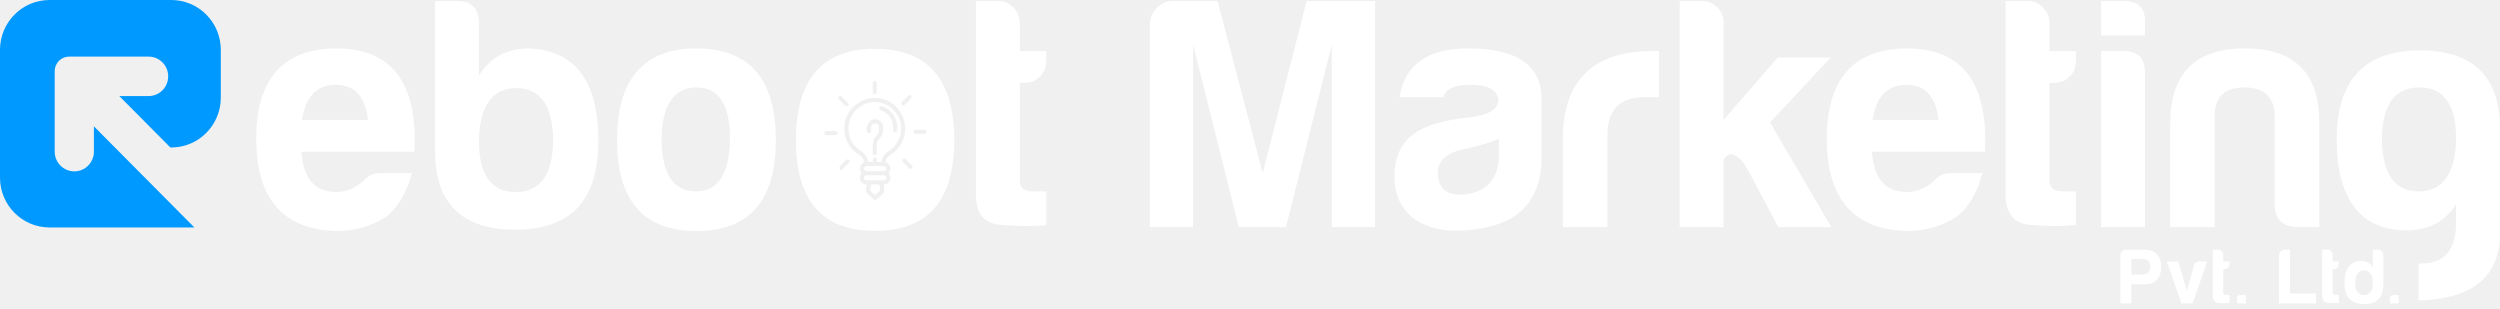
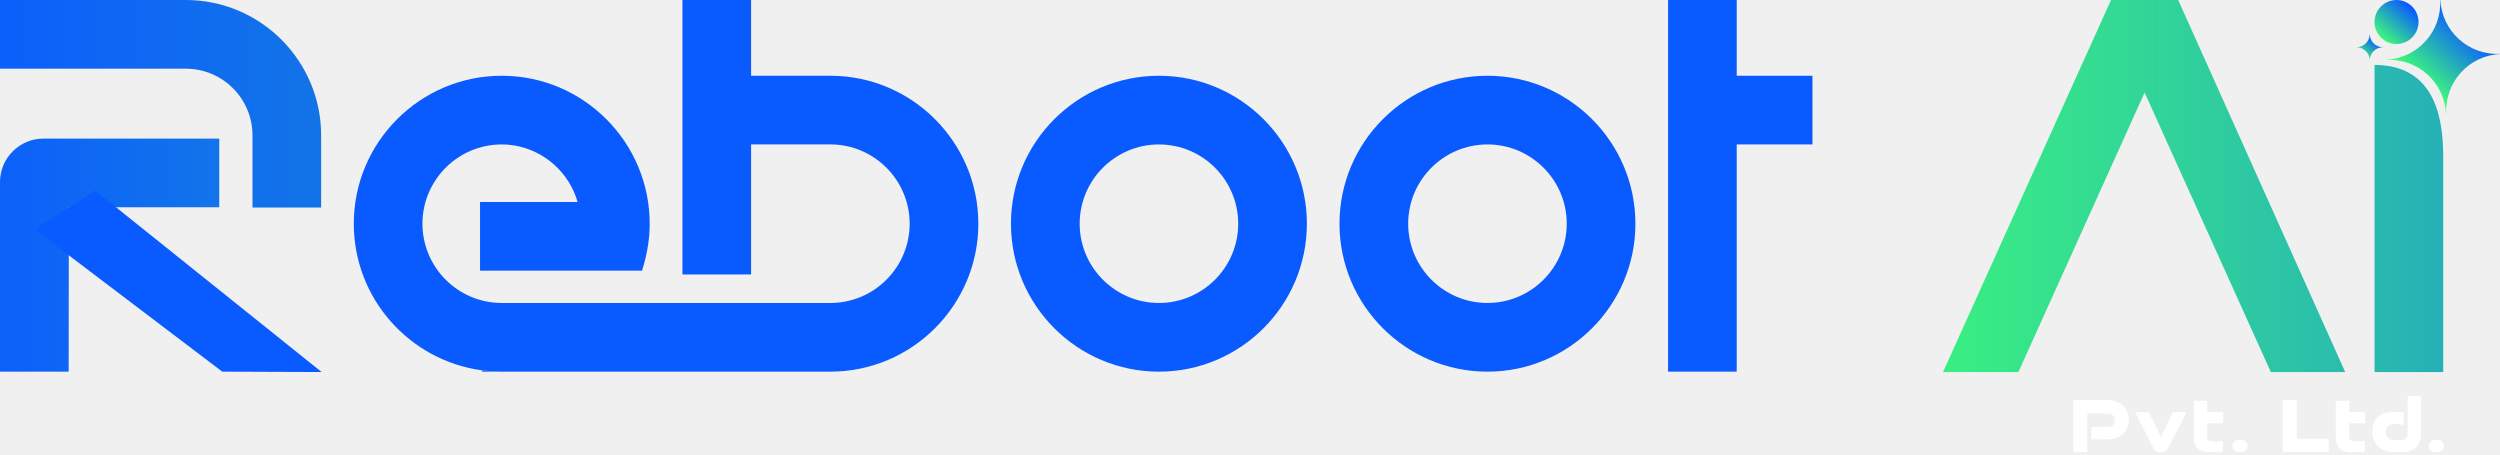
- <svg xmlns="http://www.w3.org/2000/svg" width="421" height="52" viewBox="0 0 421 52" fill="none">
-   <path d="M28.321 12.855C28.321 11.018 26.843 9.533 25.021 9.533H11.643C10.3 9.533 9.21 10.63 9.21 11.981V25.535C9.21 27.372 10.689 28.857 12.511 28.857C14.335 28.857 15.811 27.369 15.811 25.535V21.272L32.73 38.303H8.34C3.735 38.303 0 34.545 0 29.907V8.396C0 3.758 3.733 0 8.34 0H28.843C33.448 0 37.183 3.758 37.183 8.396V16.44C37.183 21.076 33.451 24.836 28.843 24.836H28.691L20.091 16.179H25.021C26.846 16.179 28.321 14.691 28.321 12.857V12.855Z" fill="#0099FF" />
-   <path d="M69.35 29.163C68.48 32.518 67.032 34.962 65.002 36.492C62.612 38.098 59.784 38.899 56.524 38.899C47.612 38.607 43.155 33.429 43.155 23.362C43.155 13.295 47.648 8.228 56.631 8.155C65.977 8.155 70.363 13.954 69.783 25.552H50.763C51.053 30.075 53.008 32.335 56.631 32.335C58.371 32.335 59.964 31.642 61.414 30.256C62.067 29.526 62.899 29.161 63.914 29.161H69.348L69.35 29.163ZM61.959 20.193C61.524 16.254 59.714 14.286 56.524 14.286C53.333 14.286 51.451 16.254 50.873 20.193H61.959Z" fill="white" />
-   <path d="M80.654 12.754C82.537 9.69 85.327 8.158 89.022 8.158C96.848 8.45 100.761 13.627 100.761 23.694C100.761 33.761 96.196 38.536 87.067 38.682C77.866 38.755 73.263 34.343 73.263 25.443V0.172H76.958C79.421 0.172 80.654 1.413 80.654 3.892V12.754ZM86.957 14.832C82.972 14.832 80.871 17.676 80.654 23.367C80.581 29.347 82.647 32.337 86.85 32.337C91.052 32.337 93.153 29.347 93.153 23.367C93.008 17.676 90.943 14.832 86.957 14.832Z" fill="white" />
-   <path d="M130.65 23.584C130.65 33.794 126.194 38.901 117.281 38.901C108.367 38.901 103.912 33.794 103.912 23.584C103.912 13.373 108.367 8.158 117.281 8.158C126.194 8.158 130.65 13.3 130.65 23.584ZM111.412 23.584C111.485 29.345 113.405 32.226 117.173 32.226C120.941 32.226 122.861 29.272 122.934 23.365C122.934 17.604 121.051 14.722 117.283 14.722C113.515 14.722 111.415 17.676 111.415 23.584H111.412Z" fill="white" />
-   <path d="M168.42 37.86C165.63 37.606 164.271 35.836 164.343 32.554V0.172H168.146C169.089 0.172 169.922 0.537 170.647 1.267C171.372 1.996 171.734 2.872 171.734 3.892V8.596H176.19V10.237C176.19 11.332 175.827 12.224 175.102 12.918C174.377 13.611 173.507 13.957 172.494 13.957H171.734V30.366C171.734 31.607 172.459 32.226 173.907 32.226H176.19V37.914C173.8 38.133 171.208 38.115 168.418 37.86H168.42Z" fill="white" />
-   <path d="M193.624 4.219C193.624 3.124 194.005 2.178 194.765 1.375C195.525 0.572 196.449 0.172 197.537 0.172H205.035L212.644 29.163L220.034 0.172H231.556V38.244H224.275V7.501L216.559 38.244H208.625L200.909 7.501V38.244H193.629V4.219H193.624Z" fill="white" />
-   <path d="M246.772 38.79C243.875 39.009 241.412 38.609 239.382 37.587C236.339 36.054 234.816 33.356 234.816 29.491C234.889 26.501 235.904 24.238 237.859 22.708C239.817 21.175 243.04 20.191 247.533 19.753C250.72 19.388 252.316 18.404 252.316 16.798C252.171 15.12 250.575 14.281 247.533 14.281C244.925 14.281 243.44 14.974 243.077 16.36H235.686C236.556 10.889 240.397 8.155 247.207 8.155C255.323 8.155 259.454 10.891 259.597 16.36V26.425C259.597 31.459 257.786 34.96 254.163 36.928C252.208 37.95 249.743 38.569 246.772 38.788V38.79ZM246.555 25.114C243.585 25.698 242.099 27.084 242.099 29.272C242.244 31.605 243.477 32.773 245.795 32.773C247.823 32.773 249.453 32.189 250.685 31.021C251.845 29.853 252.426 28.212 252.426 26.098V23.362C250.685 24.092 248.73 24.676 246.557 25.111L246.555 25.114Z" fill="white" />
-   <path d="M263.184 22.927C263.402 13.373 268.437 8.596 278.291 8.596H279.379V16.363H276.879C272.748 16.363 270.683 18.515 270.683 22.818V38.244H263.184V22.927Z" fill="white" />
-   <path d="M299.376 9.688H308.287L298.071 20.629L308.397 38.244H299.486L294.268 28.506C293.325 26.828 292.385 25.99 291.443 25.99C290.645 26.136 290.247 26.609 290.247 27.412V38.244H282.857V0.172H286.66C287.602 0.172 288.435 0.518 289.16 1.212C289.885 1.905 290.247 2.762 290.247 3.783V20.193L299.378 9.69L299.376 9.688Z" fill="white" />
-   <path d="M333.83 29.163C332.96 32.518 331.512 34.962 329.482 36.492C327.092 38.098 324.264 38.899 321.004 38.899C312.093 38.607 307.635 33.429 307.635 23.362C307.635 13.295 312.128 8.228 321.111 8.155C330.457 8.155 334.843 13.954 334.263 25.552H315.243C315.533 30.075 317.488 32.335 321.111 32.335C322.851 32.335 324.444 31.642 325.894 30.256C326.547 29.526 327.379 29.161 328.395 29.161H333.83V29.163ZM326.439 20.193C326.004 16.254 324.194 14.286 321.006 14.286C317.818 14.286 315.933 16.254 315.355 20.193H326.442H326.439Z" fill="white" />
-   <path d="M341.82 37.86C339.029 37.606 337.671 35.836 337.743 32.554V0.172H341.546C342.489 0.172 343.321 0.537 344.046 1.267C344.771 1.996 345.134 2.872 345.134 3.892V8.596H349.589V10.237C349.589 11.332 349.227 12.224 348.502 12.918C347.777 13.611 346.907 13.957 345.894 13.957H345.134V30.366C345.134 31.607 345.859 32.226 347.307 32.226H349.589V37.914C347.199 38.133 344.608 38.115 341.817 37.86H341.82Z" fill="white" />
-   <path d="M357.633 0.172C360.096 0.172 361.291 1.375 361.218 3.783V5.971H353.828V0.172H357.631H357.633ZM357.633 8.596C360.023 8.596 361.218 9.799 361.218 12.205V38.244H353.828V8.596H357.631H357.633Z" fill="white" />
-   <path d="M386.761 38.244C384.298 38.098 383.066 36.857 383.066 34.524V19.317C382.921 16.254 381.218 14.722 377.958 14.722C374.697 14.722 373.03 16.254 372.957 19.317V38.244H365.459V20.848C365.459 12.386 369.662 8.155 378.065 8.155C386.469 8.155 390.637 12.386 390.564 20.848V38.244H386.761Z" fill="white" />
-   <path d="M407.194 8.485C398.063 8.631 393.5 13.627 393.5 23.473C393.5 33.319 397.412 38.79 405.238 38.79C408.934 38.79 411.724 37.331 413.607 34.413V37.477C413.607 42.072 411.652 44.37 407.739 44.37C407.587 44.37 407.439 44.365 407.294 44.361V50.595C416.428 50.341 421 46.555 421 39.228V21.724C421 12.824 416.399 8.412 407.196 8.485H407.194ZM413.607 23.692C413.389 29.38 411.289 32.226 407.304 32.226C403.318 32.226 401.253 29.382 401.108 23.692C401.108 17.712 403.208 14.722 407.411 14.722C411.614 14.722 413.679 17.712 413.607 23.692Z" fill="white" />
-   <path d="M147.368 8.221C138.478 8.221 134.036 13.347 134.036 23.6C134.036 33.853 138.478 38.875 147.368 38.875C156.258 38.875 160.697 33.783 160.697 23.6C160.697 13.418 156.256 8.221 147.368 8.221ZM151.807 17.271C151.819 17.248 151.833 17.234 151.849 17.213C152.127 16.918 152.413 16.634 152.703 16.349C152.789 16.262 152.881 16.17 152.969 16.085C153.019 16.033 153.107 16.021 153.22 15.974C153.304 16.05 153.442 16.106 153.475 16.203C153.51 16.306 153.505 16.49 153.437 16.563C153.344 16.664 153.252 16.765 153.152 16.862C152.89 17.147 152.607 17.42 152.322 17.693C152.244 17.766 152.146 17.792 152.057 17.771H152.053C151.987 17.754 151.926 17.721 151.873 17.665C151.753 17.545 151.73 17.401 151.807 17.279C151.802 17.274 151.807 17.274 151.807 17.274V17.271ZM146.977 14.161C146.977 14.098 146.982 14.034 146.982 13.975C146.982 13.785 147.143 13.643 147.321 13.66C147.506 13.676 147.637 13.773 147.641 13.975C147.641 14.018 147.646 14.06 147.641 14.105C147.651 14.324 147.646 14.538 147.646 14.755V14.776C147.646 15.023 147.653 15.273 147.646 15.52C147.637 15.727 147.508 15.854 147.323 15.861C147.136 15.871 146.982 15.734 146.977 15.52C146.973 15.273 146.968 15.028 146.968 14.778C146.968 14.573 146.973 14.366 146.977 14.161ZM140.653 22.757C140.482 22.762 140.314 22.762 140.143 22.762H139.94C139.692 22.762 139.444 22.762 139.203 22.757C138.976 22.75 138.826 22.607 138.826 22.416C138.831 22.23 138.981 22.079 139.203 22.074C139.544 22.07 139.888 22.065 140.234 22.065C140.377 22.07 140.515 22.07 140.66 22.07C140.88 22.074 141.027 22.225 141.027 22.421C141.027 22.616 140.884 22.753 140.655 22.757H140.653ZM141.273 16.266C141.399 16.134 141.598 16.118 141.741 16.259C141.967 16.476 142.192 16.702 142.409 16.928L142.781 17.302C142.798 17.321 142.814 17.34 142.83 17.356C142.882 17.406 142.901 17.491 142.952 17.604C142.877 17.698 142.826 17.837 142.725 17.877C142.66 17.905 142.559 17.912 142.48 17.893C142.437 17.886 142.4 17.869 142.374 17.848C142.248 17.731 142.124 17.611 142 17.491C141.748 17.246 141.504 16.991 141.263 16.739C141.128 16.601 141.142 16.403 141.275 16.269L141.273 16.266ZM143.003 27.388C142.728 27.68 142.442 27.965 142.157 28.247C142.061 28.339 141.97 28.433 141.874 28.528C141.827 28.575 141.748 28.587 141.642 28.629C141.558 28.563 141.418 28.509 141.387 28.415C141.35 28.302 141.352 28.116 141.42 28.036C141.591 27.847 141.769 27.664 141.946 27.485C142.136 27.294 142.328 27.108 142.524 26.922C142.65 26.795 142.854 26.811 142.975 26.934C143.099 27.054 143.13 27.261 143.006 27.388H143.003ZM150.015 26.027C149.548 26.319 149.216 26.712 149.12 27.308C149.506 27.442 149.777 27.689 149.896 28.078C150.006 28.431 149.931 28.754 149.739 29.057C149.704 29.112 149.693 29.227 149.723 29.276C150.228 30.056 149.831 30.948 148.919 31.073C148.886 31.077 148.848 31.089 148.795 31.103C148.83 31.369 148.858 31.628 148.907 31.883C148.907 31.894 148.916 31.906 148.928 31.916C148.919 31.942 148.916 31.97 148.907 31.998C148.858 32.224 148.799 32.443 148.729 32.662C148.666 32.674 148.603 32.7 148.561 32.733C148.257 32.989 147.967 33.267 147.665 33.528C147.452 33.719 147.309 33.719 147.094 33.528C146.788 33.26 146.491 32.984 146.182 32.725C146.161 32.709 146.135 32.7 146.112 32.695C146.107 32.685 146.107 32.683 146.103 32.674C146.053 32.594 146.002 32.507 145.957 32.422C145.932 32.379 145.915 32.337 145.894 32.295C145.89 32.285 145.887 32.278 145.883 32.273C145.878 32.255 145.866 32.236 145.862 32.215C145.843 32.16 145.829 32.106 145.812 32.052C145.803 32.022 145.796 31.984 145.787 31.956V31.942C145.838 31.897 145.869 31.833 145.869 31.725C145.869 31.518 145.922 31.311 145.953 31.094C145.827 31.068 145.717 31.063 145.614 31.03C144.872 30.811 144.566 29.962 145.003 29.312C145.073 29.21 145.078 29.149 145.01 29.043C144.624 28.457 144.783 27.772 145.387 27.409C145.487 27.351 145.511 27.306 145.483 27.188C145.361 26.703 145.092 26.336 144.676 26.072C143.329 25.229 142.477 24.021 142.257 22.439C141.96 20.276 142.739 18.538 144.538 17.342C147.447 15.4 151.349 16.93 152.261 20.325C152.845 22.51 151.931 24.824 150.011 26.025L150.015 26.027ZM153.582 28.339C153.444 28.481 153.234 28.478 153.063 28.309C152.871 28.118 152.679 27.93 152.483 27.737C152.34 27.588 152.198 27.44 152.057 27.285C151.978 27.198 151.94 27.016 151.968 26.896C151.994 26.8 152.139 26.729 152.24 26.637C152.366 26.708 152.462 26.741 152.53 26.804C152.577 26.851 152.621 26.894 152.668 26.939C152.965 27.23 153.255 27.525 153.545 27.819C153.713 27.991 153.723 28.198 153.58 28.342L153.582 28.339ZM155.647 22.534H155.451C155.271 22.534 155.091 22.534 154.911 22.534C154.677 22.534 154.436 22.534 154.197 22.534C153.97 22.529 153.828 22.395 153.825 22.192C153.821 22.015 153.975 21.851 154.176 21.846C154.565 21.837 154.953 21.837 155.348 21.846C155.456 21.841 155.568 21.846 155.676 21.846C155.881 21.851 156.024 22.009 156.019 22.192C156.015 22.397 155.881 22.529 155.647 22.534ZM148.137 32.156C148.084 32.245 147.999 32.325 147.899 32.401C147.721 32.537 147.564 32.697 147.382 32.855C147.127 32.629 146.874 32.412 146.631 32.186C146.615 32.17 146.598 32.156 146.582 32.139C146.545 32.106 146.531 32.024 146.54 31.965C146.566 31.72 146.61 31.475 146.631 31.228C146.645 31.108 146.694 31.068 146.809 31.068C147.188 31.073 147.562 31.073 147.941 31.068C148.058 31.068 148.112 31.11 148.119 31.228C148.13 31.376 148.13 31.527 148.172 31.661C148.243 31.864 148.222 32.019 148.137 32.153V32.156ZM149.251 29.943C149.258 30.199 149.085 30.381 148.795 30.381C147.84 30.39 146.886 30.385 145.932 30.381C145.66 30.381 145.494 30.195 145.499 29.943C145.504 29.695 145.677 29.526 145.955 29.524H148.774C149.068 29.524 149.241 29.681 149.251 29.943ZM149.255 28.415C149.246 28.664 149.054 28.831 148.769 28.831H145.995C145.686 28.831 145.501 28.667 145.497 28.403C145.497 28.137 145.679 27.967 145.983 27.965C146.914 27.96 147.85 27.96 148.781 27.965C149.078 27.965 149.26 28.151 149.258 28.415H149.255ZM151.671 20.808C151.031 17.677 147.567 16.2 144.9 17.924C142.19 19.675 142.215 23.725 144.952 25.429C145.593 25.825 146.018 26.373 146.175 27.125C146.189 27.181 146.252 27.261 146.301 27.266C146.521 27.282 146.743 27.273 146.991 27.273C146.991 27.117 146.987 26.99 146.996 26.861C147.008 26.625 147.129 26.498 147.342 26.503C147.536 26.503 147.665 26.637 147.672 26.861C147.681 26.988 147.677 27.117 147.677 27.277C147.885 27.277 148.062 27.261 148.233 27.282C148.395 27.296 148.441 27.223 148.467 27.08C148.568 26.585 148.799 26.162 149.171 25.827C149.391 25.634 149.639 25.467 149.882 25.295C151.285 24.323 152.018 22.494 151.674 20.81L151.671 20.808ZM148.041 23.407C147.756 23.689 147.649 24.064 147.644 24.464V25.754C147.644 25.985 147.518 26.138 147.33 26.15C147.129 26.159 146.98 26.016 146.963 25.773C146.952 25.523 146.963 25.279 146.963 25.032H146.942C146.963 24.69 146.959 24.342 147.01 24.007C147.068 23.569 147.272 23.188 147.585 22.88C148.034 22.437 148.107 21.891 148.03 21.305C147.988 20.982 147.651 20.749 147.309 20.775C146.98 20.803 146.708 21.09 146.687 21.453C146.68 21.655 146.687 21.863 146.687 22.063C146.683 22.249 146.577 22.362 146.402 22.392C146.219 22.418 146.091 22.333 146.03 22.159C145.801 21.521 146.105 20.638 146.671 20.285C147.536 19.751 148.673 20.356 148.731 21.375C148.783 22.157 148.612 22.844 148.041 23.409V23.407ZM151.094 21.907C151.073 22.169 150.928 22.317 150.722 22.3C150.509 22.284 150.392 22.11 150.413 21.837C150.418 21.761 150.42 21.691 150.42 21.669C150.429 20.153 149.707 19.089 148.35 18.559C148.1 18.46 148.004 18.298 148.077 18.096C148.147 17.898 148.343 17.818 148.582 17.91C150.242 18.531 151.236 19.998 151.091 21.907H151.094Z" fill="white" />
-   <path d="M358.903 51.096H357.067V43.005C357.067 42.743 357.158 42.52 357.338 42.329C357.518 42.138 357.738 42.042 357.998 42.042H361.048C361.995 42.042 362.71 42.284 363.192 42.769C363.674 43.254 363.943 44 363.943 44.954C363.943 45.856 363.702 46.576 363.22 47.113C362.739 47.617 362.058 47.869 361.179 47.869H358.903V51.094V51.096ZM360.713 46.23C361.644 46.246 362.109 45.813 362.109 44.928C362.109 44.043 361.679 43.6 360.816 43.6H358.929V46.228H360.713V46.23Z" fill="white" />
-   <path d="M367.358 51.096L364.902 44.045H366.841L368.263 48.989L369.477 44.669C369.615 44.252 369.9 44.045 370.331 44.045H371.701L369.22 51.096H367.358Z" fill="white" />
-   <path d="M373.603 51.007C372.938 50.946 372.616 50.527 372.634 49.745V42.044H373.54C373.764 42.044 373.963 42.131 374.134 42.305C374.307 42.48 374.393 42.687 374.393 42.929V44.048H375.453V44.438C375.453 44.7 375.366 44.912 375.193 45.076C375.02 45.241 374.814 45.324 374.573 45.324H374.393V49.227C374.393 49.521 374.566 49.67 374.91 49.67H375.453V51.023C374.884 51.075 374.267 51.071 373.605 51.009L373.603 51.007Z" fill="white" />
-   <path d="M378.22 49.691V51.096H376.72V50.211C376.72 49.865 376.91 49.691 377.289 49.691H378.22Z" fill="white" />
-   <path d="M403.947 49.691V51.096H402.448V50.211C402.448 49.865 402.637 49.691 403.016 49.691H403.947Z" fill="white" />
-   <path d="M383.796 43.005C383.796 42.743 383.887 42.52 384.067 42.329C384.247 42.138 384.467 42.042 384.726 42.042H385.632V49.432H390.026V51.096H383.796V43.005Z" fill="white" />
-   <path d="M392.028 51.007C391.364 50.946 391.041 50.527 391.06 49.745V42.044H391.965C392.19 42.044 392.389 42.131 392.559 42.305C392.73 42.48 392.819 42.687 392.819 42.929V44.048H393.878V44.438C393.878 44.7 393.792 44.912 393.619 45.076C393.446 45.241 393.24 45.324 392.999 45.324H392.819V49.227C392.819 49.521 392.992 49.67 393.336 49.67H393.878V51.023C393.31 51.075 392.693 51.071 392.031 51.009L392.028 51.007Z" fill="white" />
-   <path d="M400.469 42.042C400.71 42.042 400.918 42.129 401.089 42.303C401.26 42.477 401.349 42.684 401.349 42.927V48.052C401.349 50.169 400.254 51.219 398.065 51.2C395.894 51.165 394.807 49.978 394.807 47.636C394.807 45.293 395.738 44.01 397.6 43.942C398.479 43.942 399.141 44.306 399.59 45.034V42.042H400.469ZM398.116 45.528C397.169 45.528 396.669 46.204 396.617 47.558C396.601 48.98 397.092 49.691 398.091 49.691C399.089 49.691 399.59 48.98 399.59 47.558C399.555 46.204 399.064 45.528 398.116 45.528Z" fill="white" />
+ <svg xmlns="http://www.w3.org/2000/svg" width="253" height="46" viewBox="0 0 253 46" fill="none">
+   <g id="Group 86">
+     <path id="Vector" d="M241.508 6.042V6.061H241.517C244.682 5.901 247.378 8.336 247.541 11.501H247.561C247.398 8.332 249.833 5.631 253 5.468V5.448C249.831 5.611 247.13 3.176 246.967 0.009H246.947C247.11 3.178 244.675 5.879 241.508 6.042Z" fill="url(#paint0_linear_427_30)" />
+     <path id="Vector_2" d="M238.473 4.778V4.782C239.214 4.782 239.814 5.384 239.814 6.125H239.818C239.818 5.384 240.418 4.782 241.161 4.782V4.778C240.42 4.778 239.818 4.178 239.818 3.435H239.814C239.814 4.176 239.214 4.778 238.471 4.778H238.473Z" fill="url(#paint1_linear_427_30)" />
+     <path id="Vector_3" d="M32.5 13.696V21.004H25.551V13.696C25.551 9.976 22.525 6.951 18.806 6.951H0V0H18.804C26.358 0 32.5 6.145 32.5 13.696Z" fill="url(#paint2_linear_427_30)" />
+     <path id="Vector_4" d="M22.188 14.024V20.973H6.967L6.949 37.612H0V18.419C0 16.002 1.978 14.024 4.395 14.024H22.188Z" fill="url(#paint3_linear_427_30)" />
+     <path id="Vector_5" d="M48.777 37.478V37.61H50.583C49.972 37.603 49.368 37.559 48.777 37.478Z" fill="url(#paint4_linear_427_30)" />
+     <path id="Vector_6" d="M99.008 22.639C99.008 30.894 92.29 37.61 84.035 37.61H50.583C49.972 37.603 49.368 37.559 48.777 37.478C41.461 36.498 35.803 30.217 35.803 22.639C35.803 14.384 42.52 7.666 50.777 7.666C59.034 7.666 65.748 14.384 65.748 22.639C65.748 22.74 65.748 22.841 65.743 22.942C65.743 22.997 65.741 23.054 65.739 23.109C65.735 23.305 65.724 23.498 65.71 23.692C65.702 23.817 65.691 23.944 65.677 24.072C65.587 24.955 65.418 25.843 65.168 26.722L65.009 27.285C64.998 27.32 64.987 27.355 64.974 27.39H48.579V20.441H58.453C57.601 17.465 55.078 15.222 52.054 14.723H52.049C51.849 14.688 51.645 14.663 51.44 14.646C51.357 14.637 51.273 14.633 51.188 14.628C51.148 14.626 51.106 14.624 51.065 14.624C50.97 14.619 50.873 14.617 50.777 14.617C46.353 14.617 42.753 18.215 42.753 22.639C42.753 27.063 46.353 30.661 50.777 30.661H84.035C88.457 30.661 92.057 27.061 92.057 22.639C92.057 18.217 88.457 14.615 84.035 14.615H76.011V27.773H69.062V0H76.011V7.666H84.035C92.29 7.666 99.008 14.382 99.008 22.639Z" fill="url(#paint5_linear_427_30)" />
+     <path id="Vector_7" d="M132.256 22.639C132.256 30.894 125.54 37.612 117.283 37.612C109.026 37.612 102.309 30.896 102.309 22.639C102.309 14.382 109.026 7.666 117.283 7.666C125.54 7.666 132.256 14.382 132.256 22.639ZM125.307 22.639C125.307 18.215 121.707 14.617 117.285 14.617C112.863 14.617 109.263 18.217 109.263 22.639C109.263 27.061 112.863 30.661 117.285 30.661C121.707 30.661 125.307 27.061 125.307 22.639Z" fill="url(#paint6_linear_427_30)" />
+     <path id="Vector_8" d="M50.948 37.61C50.891 37.612 50.834 37.612 50.777 37.612C50.713 37.612 50.647 37.612 50.583 37.61H50.948Z" fill="url(#paint7_linear_427_30)" />
+     <path id="Vector_9" d="M165.503 22.639C165.503 30.894 158.787 37.612 150.53 37.612C142.273 37.612 135.557 30.896 135.557 22.639C135.557 14.382 142.273 7.666 150.53 7.666C158.787 7.666 165.503 14.382 165.503 22.639ZM158.554 22.639C158.554 18.215 154.954 14.617 150.53 14.617C146.106 14.617 142.508 18.217 142.508 22.639C142.508 27.061 146.108 30.661 150.53 30.661C154.952 30.661 158.554 27.061 158.554 22.639Z" fill="url(#paint8_linear_427_30)" />
+     <path id="Vector_10" d="M183.422 7.666V14.615H175.756V37.61H168.807V0H175.756V7.666H183.422Z" fill="url(#paint9_linear_427_30)" />
+     <path id="Vector_11" d="M237.337 37.65H229.807L217.034 9.365L204.263 37.65H196.634L213.634 0H220.432L237.334 37.65H237.337Z" fill="url(#paint10_linear_427_30)" />
+     <path id="Vector_12" d="M240.304 6.571V37.65H247.255C247.255 37.65 247.255 19.065 247.255 16.149C247.255 13.233 247.077 6.571 240.304 6.571Z" fill="url(#paint11_linear_427_30)" />
+     <path id="Vector_13" d="M9.644 19.296L32.551 37.65L22.494 37.612L3.49 23.204L9.644 19.296Z" fill="url(#paint12_linear_427_30)" />
+     <path id="Vector_14" d="M242.528 4.453C243.757 4.453 244.754 3.456 244.754 2.226C244.754 0.997 243.757 0 242.528 0C241.298 0 240.301 0.997 240.301 2.226C240.301 3.456 241.298 4.453 242.528 4.453Z" fill="url(#paint13_linear_427_30)" />
+     <g id="Group">
+       <path id="Vector_15" d="M211.643 44.456V43.199H213.355C213.737 43.199 214.021 42.924 214.021 42.526C214.021 42.129 213.737 41.845 213.355 41.845H211.236V45.764H209.825V40.489H213.331C214.557 40.489 215.432 41.293 215.432 42.478C215.432 43.663 214.555 44.458 213.331 44.458H211.643V44.456Z" fill="white" />
+       <path id="Vector_16" d="M218.443 45.764C218.24 45.764 218.087 45.658 217.979 45.462L216.08 41.713H217.46L218.678 44.221L219.887 41.713H221.273L219.359 45.462C219.262 45.658 219.106 45.764 218.913 45.764H218.443Z" fill="white" />
+       <path id="Vector_17" d="M223.504 45.764C222.53 45.764 222.027 45.221 222.027 44.278V40.562H223.374V41.713H224.996V42.834H223.374V44.172C223.374 44.489 223.528 44.652 223.853 44.652H224.957V45.764H223.504Z" fill="white" />
+       <path id="Vector_18" d="M226.587 45.764C226.198 45.764 225.922 45.52 225.922 45.139C225.922 44.759 226.198 44.522 226.587 44.522H226.774C227.157 44.522 227.44 44.766 227.44 45.139C227.44 45.513 227.157 45.764 226.774 45.764H226.587Z" fill="white" />
+       <path id="Vector_19" d="M231.012 45.764V40.489H232.44V44.401H235.653V45.764H231.012Z" fill="white" />
+       <path id="Vector_20" d="M237.86 45.764C236.886 45.764 236.383 45.221 236.383 44.278V40.562H237.73V41.713H239.352V42.834H237.73V44.172C237.73 44.489 237.884 44.652 238.209 44.652H239.312V45.764H237.86Z" fill="white" />
+       <path id="Vector_21" d="M242.266 45.764C241.009 45.764 240.09 45.001 240.09 43.654C240.09 42.445 240.829 41.674 242.273 41.674C242.622 41.674 242.978 41.713 243.255 41.788V43.014C242.98 42.948 242.671 42.9 242.42 42.9C241.802 42.9 241.446 43.102 241.446 43.696C241.446 44.256 241.787 44.531 242.266 44.531H242.947C243.409 44.531 243.653 44.287 243.653 43.832V40.074H245.009V43.832C245.009 45.065 244.319 45.764 242.98 45.764H242.266Z" fill="white" />
+       <path id="Vector_22" d="M246.468 45.764C246.079 45.764 245.802 45.52 245.802 45.139C245.802 44.759 246.079 44.522 246.468 44.522H246.655C247.038 44.522 247.321 44.766 247.321 45.139C247.321 45.513 247.038 45.764 246.655 45.764H246.468Z" fill="white" />
+     </g>
+   </g>
+   <defs>
+     <linearGradient id="paint0_linear_427_30" x1="244.769" y1="8.433" x2="250.044" y2="2.743" gradientUnits="userSpaceOnUse">
+       <stop stop-color="#3FFF74" />
+       <stop offset="1" stop-color="#0A5BFF" />
+     </linearGradient>
+     <linearGradient id="paint1_linear_427_30" x1="239.033" y1="5.833" x2="240.374" y2="4.028" gradientUnits="userSpaceOnUse">
+       <stop stop-color="#3FFF74" />
+       <stop offset="1" stop-color="#0A5BFF" />
+     </linearGradient>
+     <linearGradient id="paint2_linear_427_30" x1="-6.431" y1="10.501" x2="315.339" y2="10.501" gradientUnits="userSpaceOnUse">
+       <stop stop-color="#0A5BFF" />
+       <stop offset="0.59" stop-color="#33D48D" />
+       <stop offset="1" stop-color="#0A5BFF" />
+     </linearGradient>
+     <linearGradient id="paint3_linear_427_30" x1="-6.431" y1="25.817" x2="315.339" y2="25.817" gradientUnits="userSpaceOnUse">
+       <stop stop-color="#0A5BFF" />
+       <stop offset="0.59" stop-color="#3FFF74" />
+       <stop offset="1" stop-color="#0A5BFF" />
+     </linearGradient>
+     <linearGradient id="paint4_linear_427_30" x1="-2.29131e-05" y1="37.544" x2="0.22" y2="37.544" gradientUnits="userSpaceOnUse">
+       <stop stop-color="#0A5BFF" />
+       <stop offset="0.59" stop-color="#33D48D" />
+       <stop offset="1" stop-color="#0A5BFF" />
+     </linearGradient>
+     <linearGradient id="paint5_linear_427_30" x1="6.07975e-06" y1="18.806" x2="0.22" y2="18.806" gradientUnits="userSpaceOnUse">
+       <stop stop-color="#0A5BFF" />
+       <stop offset="0.59" stop-color="#33D48D" />
+       <stop offset="1" stop-color="#0A5BFF" />
+     </linearGradient>
+     <linearGradient id="paint6_linear_427_30" x1="-6.66291e-07" y1="22.639" x2="0.22" y2="22.639" gradientUnits="userSpaceOnUse">
+       <stop stop-color="#0A5BFF" />
+       <stop offset="0.59" stop-color="#33D48D" />
+       <stop offset="1" stop-color="#0A5BFF" />
+     </linearGradient>
+     <linearGradient id="paint7_linear_427_30" x1="-9.46271e-05" y1="37.612" x2="0.22" y2="37.612" gradientUnits="userSpaceOnUse">
+       <stop stop-color="#0A5BFF" />
+       <stop offset="0.59" stop-color="#33D48D" />
+       <stop offset="1" stop-color="#0A5BFF" />
+     </linearGradient>
+     <linearGradient id="paint8_linear_427_30" x1="-3.28091e-05" y1="22.639" x2="0.22" y2="22.639" gradientUnits="userSpaceOnUse">
+       <stop stop-color="#0A5BFF" />
+       <stop offset="0.59" stop-color="#33D48D" />
+       <stop offset="1" stop-color="#0A5BFF" />
+     </linearGradient>
+     <linearGradient id="paint9_linear_427_30" x1="-3.33067e-06" y1="18.806" x2="0.22" y2="18.806" gradientUnits="userSpaceOnUse">
+       <stop stop-color="#0A5BFF" />
+       <stop offset="0.59" stop-color="#33D48D" />
+       <stop offset="1" stop-color="#0A5BFF" />
+     </linearGradient>
+     <linearGradient id="paint10_linear_427_30" x1="-8.765" y1="18.826" x2="316.858" y2="18.826" gradientUnits="userSpaceOnUse">
+       <stop stop-color="#0A5BFF" />
+       <stop offset="0.59" stop-color="#3FFF74" />
+       <stop offset="1" stop-color="#0A5BFF" />
+     </linearGradient>
+     <linearGradient id="paint11_linear_427_30" x1="-8.765" y1="22.109" x2="316.844" y2="22.109" gradientUnits="userSpaceOnUse">
+       <stop stop-color="#0A5BFF" />
+       <stop offset="0.59" stop-color="#3FFF74" />
+       <stop offset="1" stop-color="#0A5BFF" />
+     </linearGradient>
+     <linearGradient id="paint12_linear_427_30" x1="3.23795e-05" y1="28.472" x2="0.22" y2="28.472" gradientUnits="userSpaceOnUse">
+       <stop stop-color="#0A5BFF" />
+       <stop offset="0.59" stop-color="#3FFF74" />
+       <stop offset="1" stop-color="#0A5BFF" />
+     </linearGradient>
+     <linearGradient id="paint13_linear_427_30" x1="240.939" y1="4.015" x2="243.899" y2="0.683" gradientUnits="userSpaceOnUse">
+       <stop stop-color="#3FFF74" />
+       <stop offset="1" stop-color="#0A5BFF" />
+     </linearGradient>
+   </defs>
</svg>
